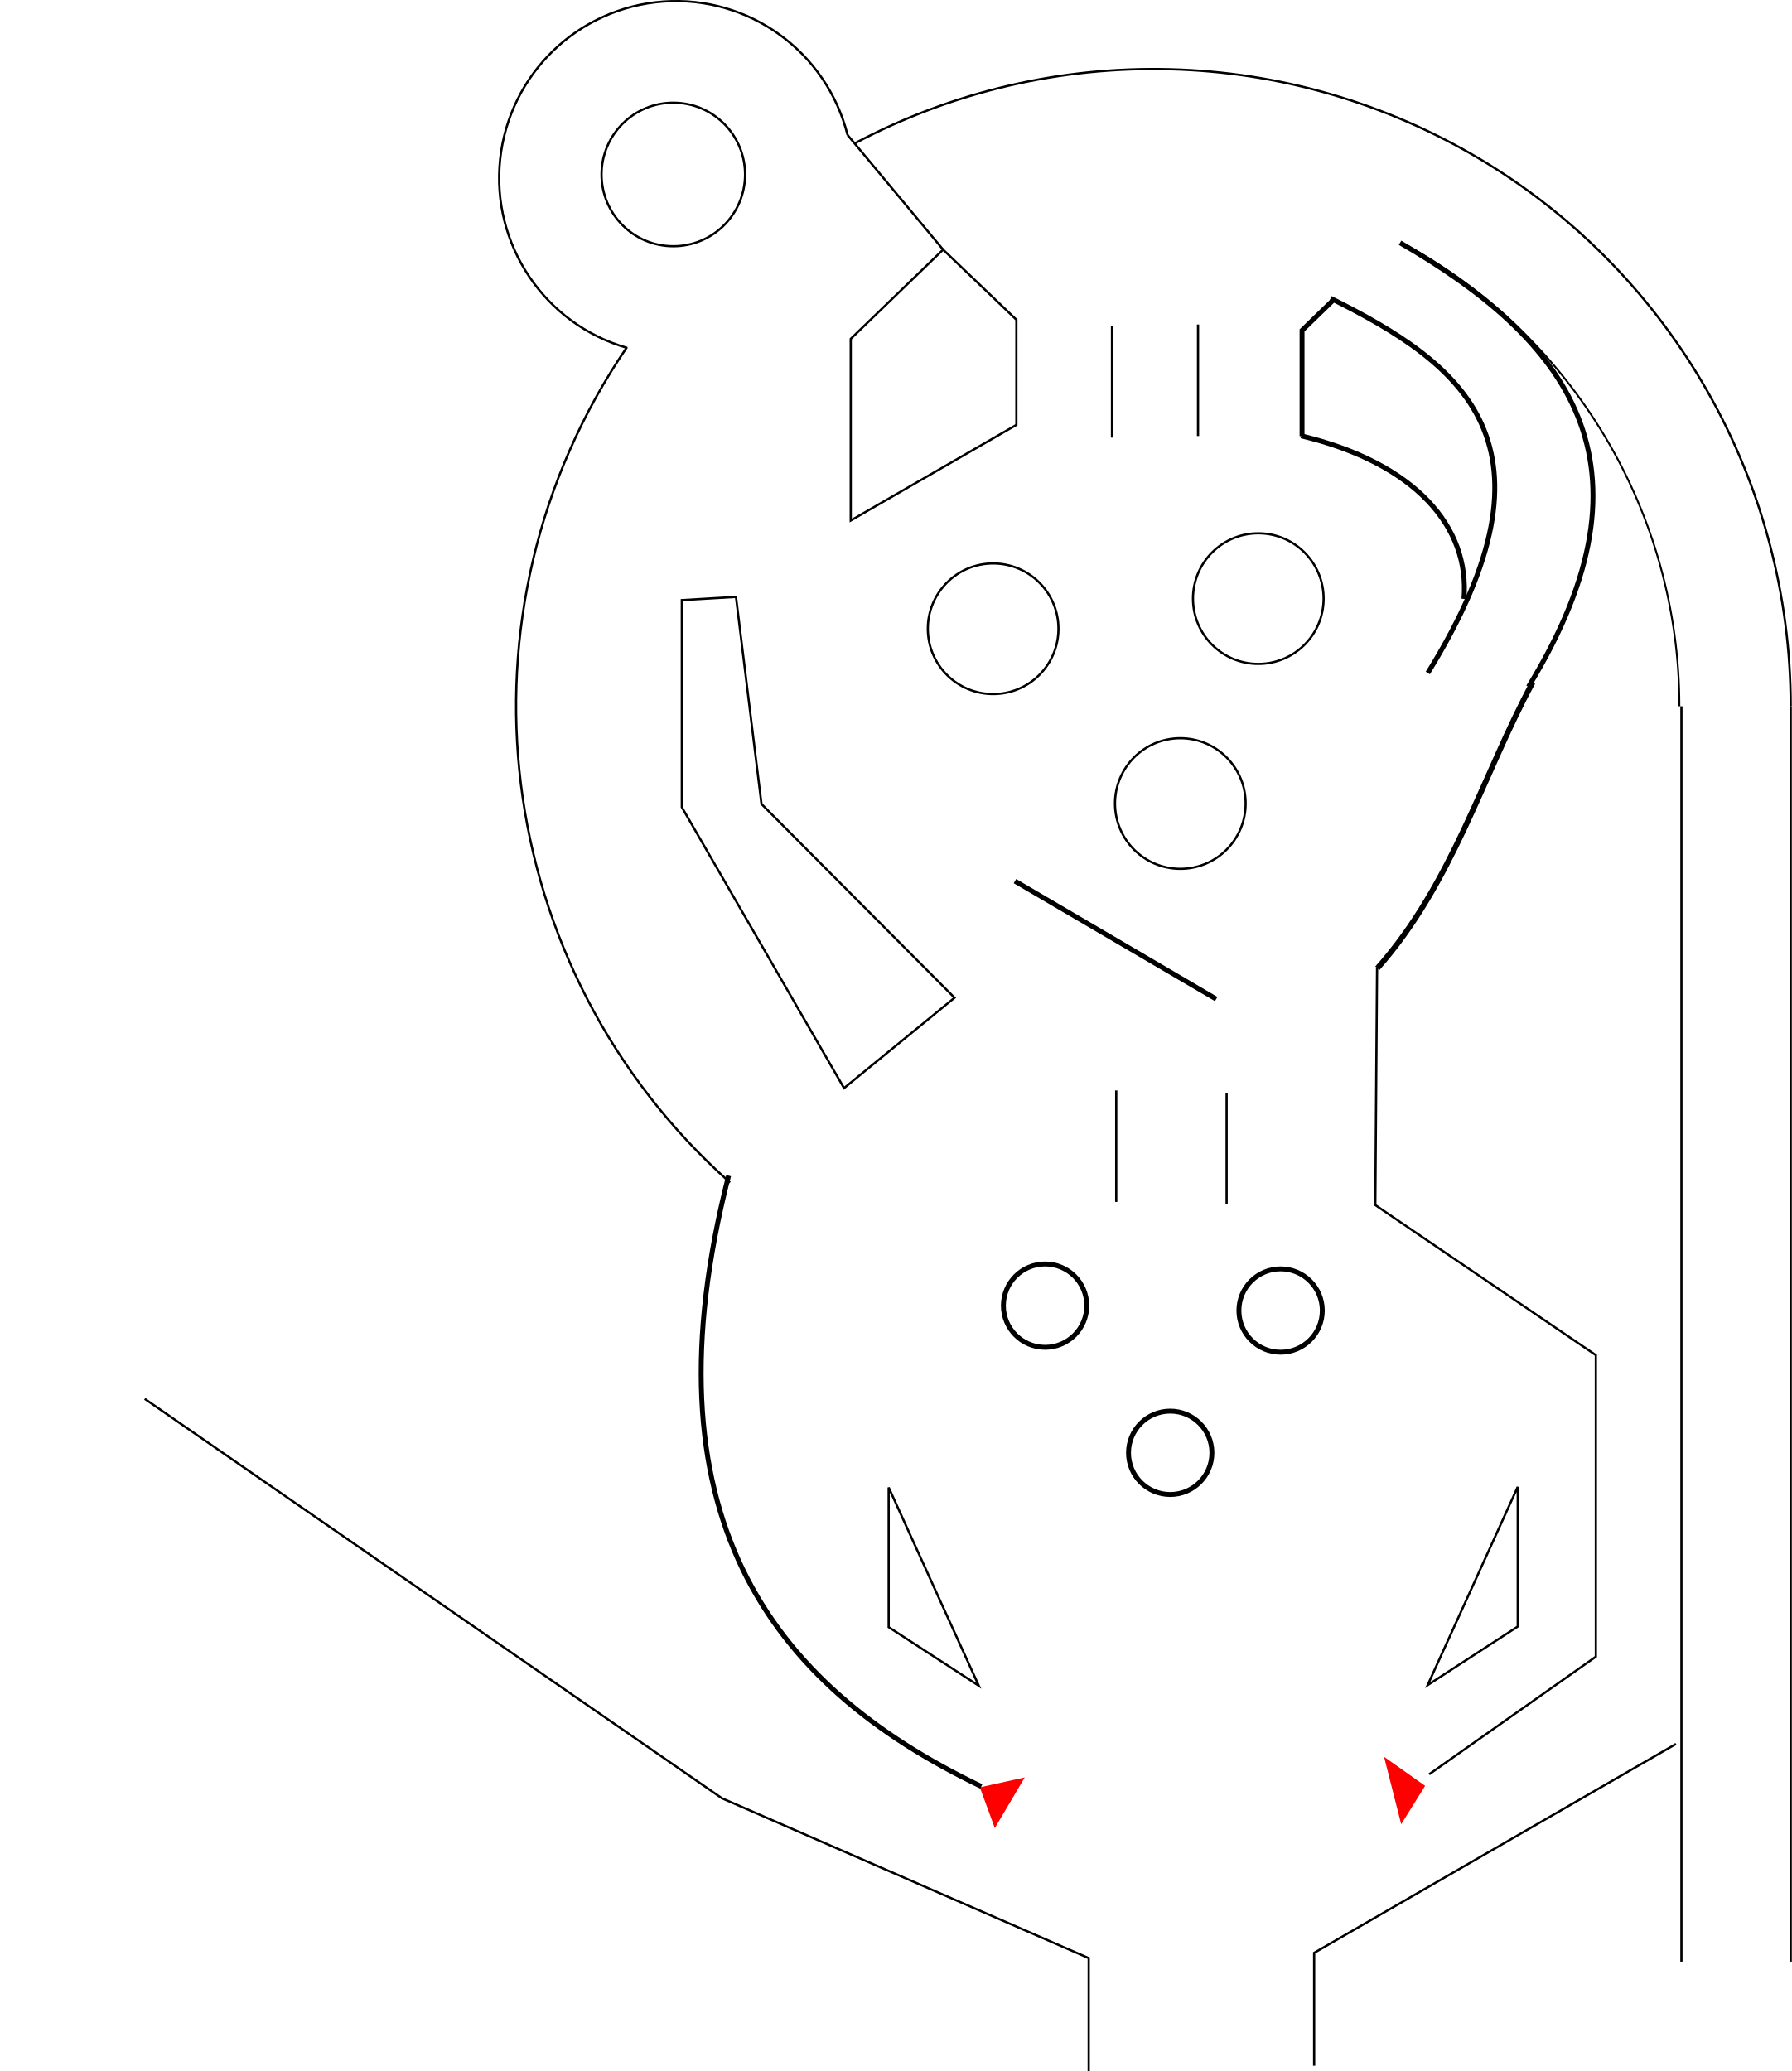
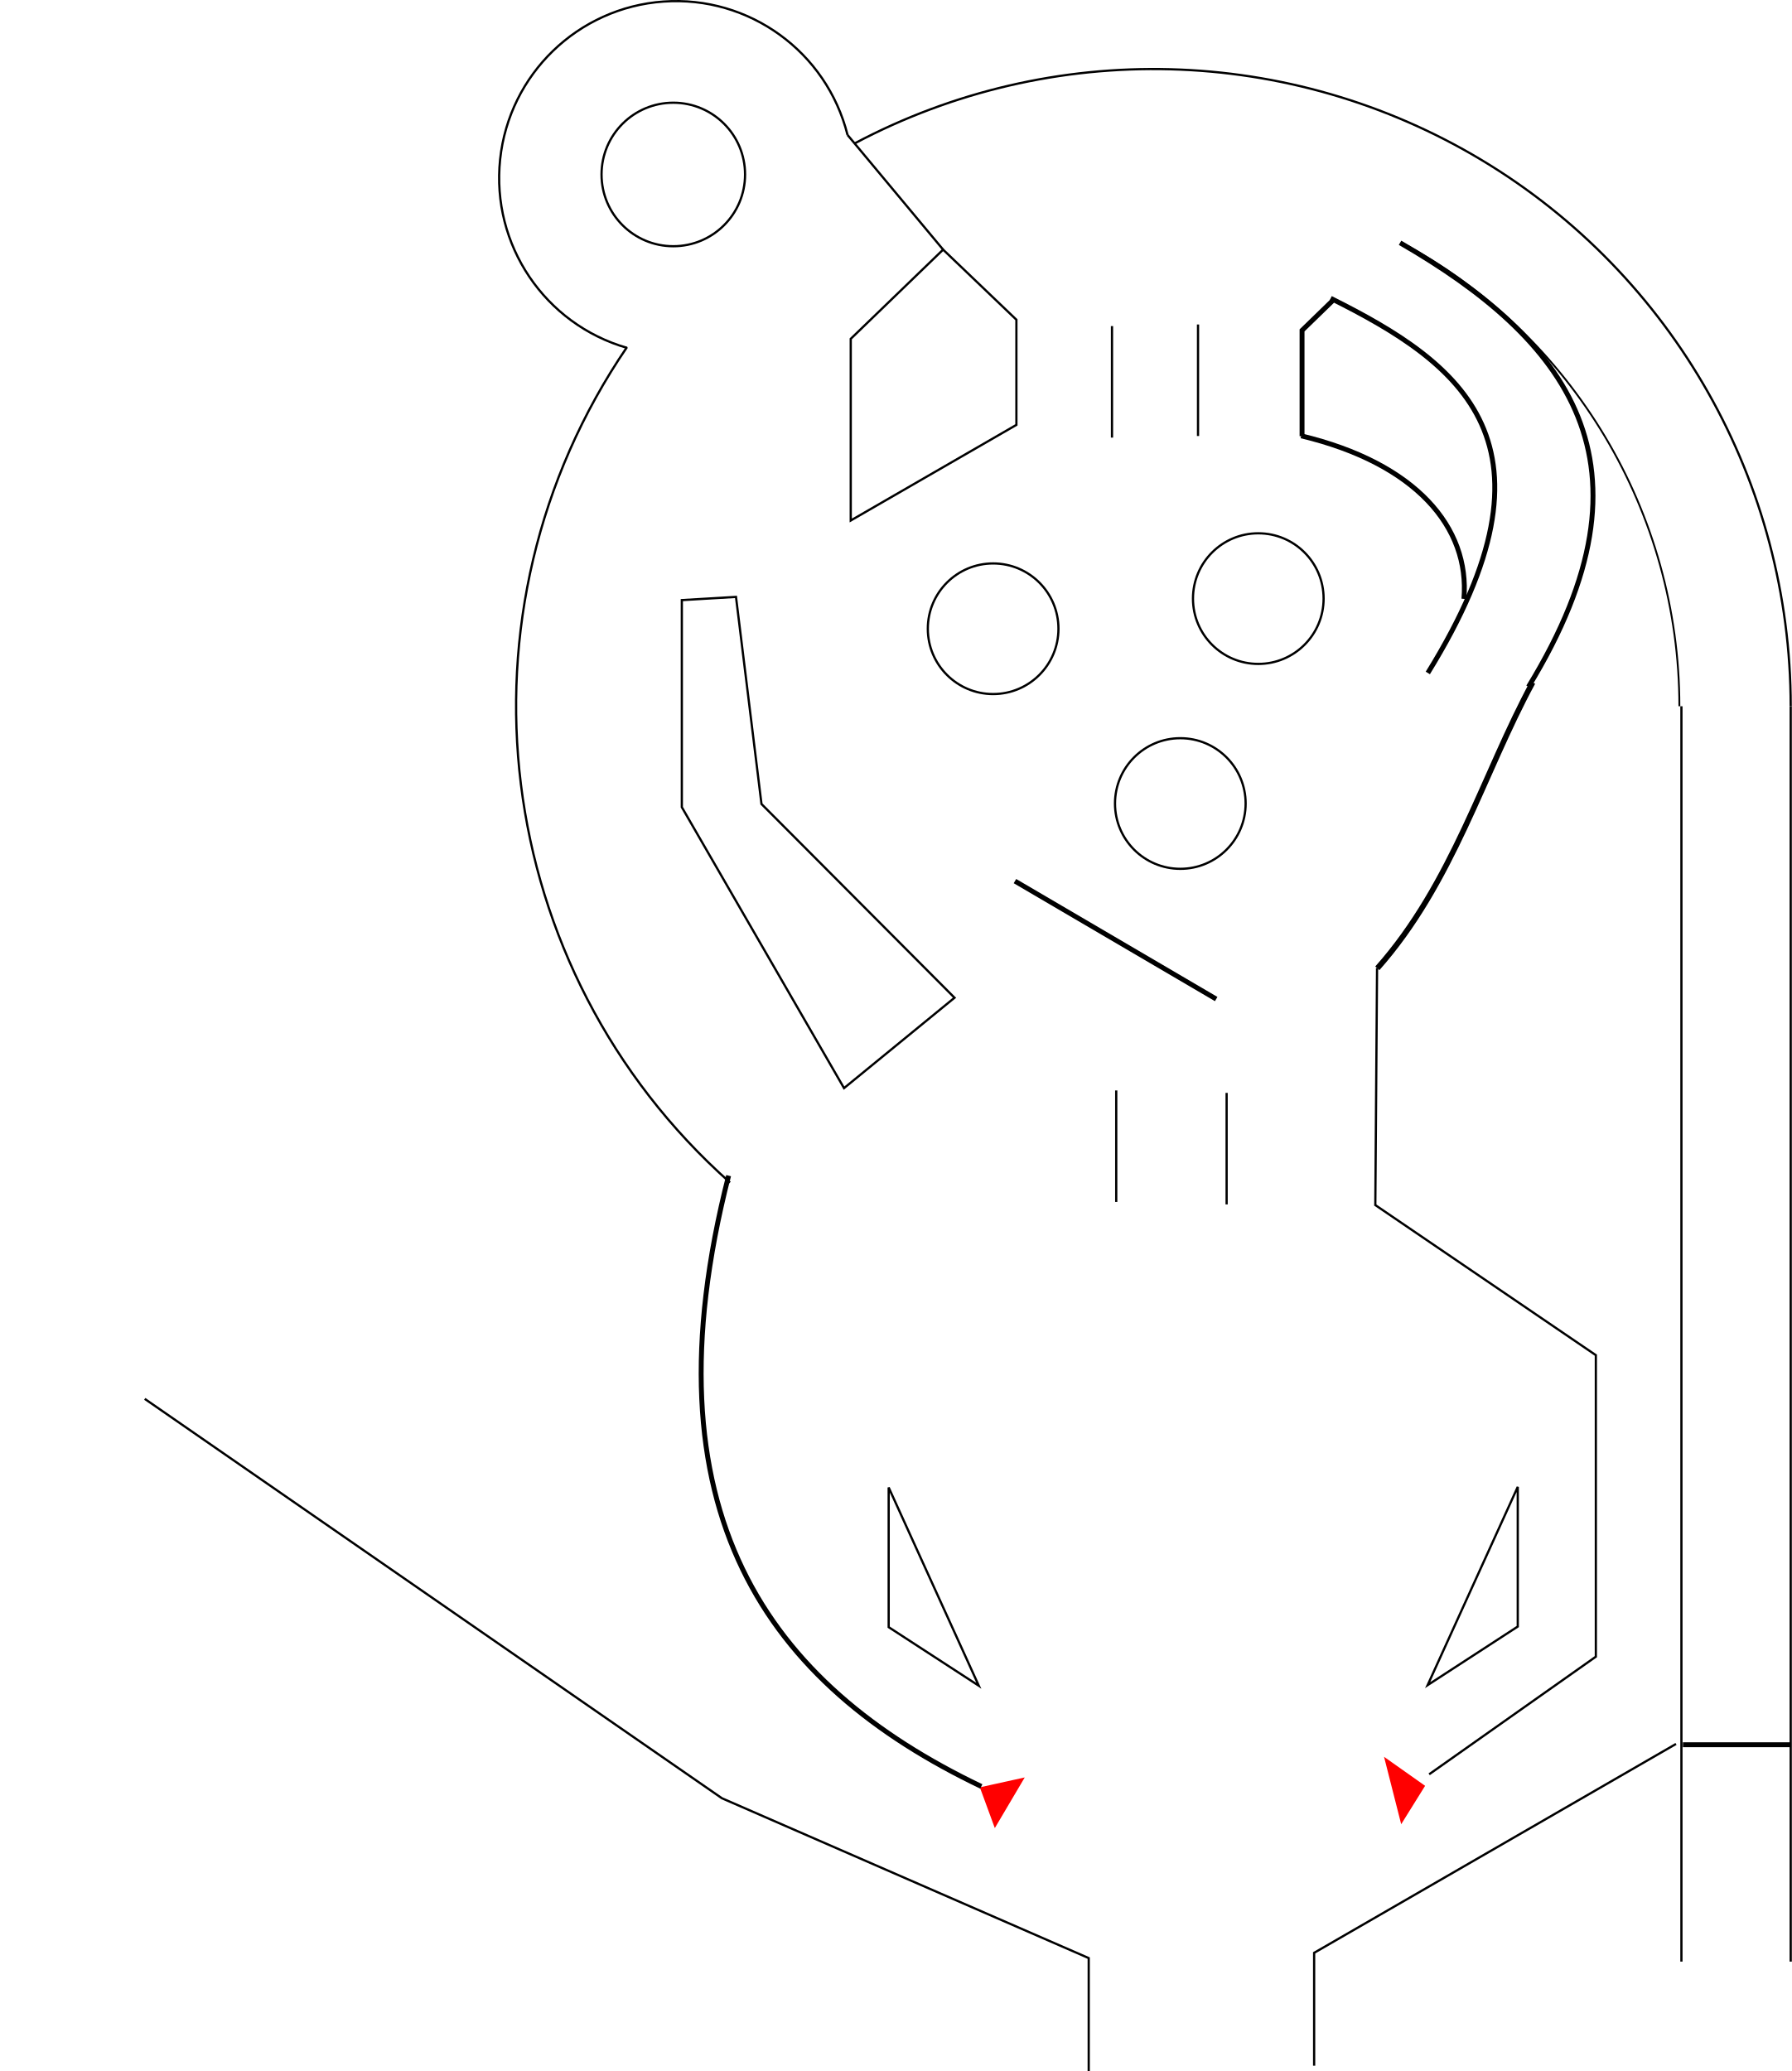
<svg xmlns="http://www.w3.org/2000/svg" width="96.624mm" height="111.689mm" viewBox="0 0 90.585 104.709" version="1.1" id="svg8">
  <defs id="defs2" />
  <g id="layer1" transform="translate(16.3716,29.16132)">
    <path style="fill:#c942a7;fill-opacity:0;stroke:#000000;stroke-width:0.113;stroke-miterlimit:4;stroke-dasharray:none;stroke-opacity:1" id="path5145" d="M -26.826,21.906 A 32.218,32.218 0 0 1 -58.539,21.065 32.218,32.218 0 0 1 -74.157,-6.547" transform="scale(-1)" />
    <path style="fill:none;stroke:#000000;stroke-width:0.113px;stroke-linecap:butt;stroke-linejoin:miter;stroke-opacity:1" d="M 74.157,6.547 V 70.017" id="path5147" />
    <path style="fill:#c942a7;fill-opacity:0;stroke:#000000;stroke-width:0.093;stroke-miterlimit:4;stroke-dasharray:none;stroke-opacity:1" id="path5145-9" d="M -54.528,16.873 A 26.59,26.59 0 0 1 -68.529,-6.547" transform="scale(-1)" />
    <path style="fill:none;stroke:#000000;stroke-width:0.113px;stroke-linecap:butt;stroke-linejoin:miter;stroke-opacity:1" d="M 68.632,6.547 V 70.017" id="path5147-0" />
    <path style="fill:none;stroke:#000000;stroke-width:0.113px;stroke-linecap:butt;stroke-linejoin:miter;stroke-opacity:1" d="m 53.245,19.78 -0.088,11.987 11.149,7.588 v 15.245 l -8.427,5.946" id="path828" />
    <path style="fill:none;stroke:#000000;stroke-width:0.113px;stroke-linecap:butt;stroke-linejoin:miter;stroke-opacity:1" d="m 60.358,46.014 v 7.062 l -4.556,2.962 z" id="path830" />
    <path style="fill:none;stroke:#000000;stroke-width:0.113px;stroke-linecap:butt;stroke-linejoin:miter;stroke-opacity:1" d="m 28.555,46.045 v 7.062 l 4.556,2.962 z" id="path830-1" />
    <path style="fill:none;stroke:#000000;stroke-width:0.113px;stroke-linecap:butt;stroke-linejoin:miter;stroke-opacity:1" d="m 31.307,-16.54 3.705,3.544 v 5.316 l -8.375,4.835 v -9.185 z" id="path889" />
    <path style="fill:none;stroke:#000000;stroke-width:0.113px;stroke-linecap:butt;stroke-linejoin:miter;stroke-opacity:1" d="m 39.845,-12.674 v 5.638" id="path891" />
    <path style="fill:none;stroke:#000000;stroke-width:0.113px;stroke-linecap:butt;stroke-linejoin:miter;stroke-opacity:1" d="m 44.194,-12.755 v 5.638" id="path891-7" />
    <path style="fill:none;stroke:#000000;stroke-width:0.113px;stroke-linecap:butt;stroke-linejoin:miter;stroke-opacity:1" d="M 18.098,1.18 V 11.65 L 26.298,25.854 31.884,21.284 22.125,11.489 20.836,1.018 Z" id="path908" />
    <circle style="fill:#c942a7;fill-opacity:0;stroke:#000000;stroke-width:0.113;stroke-miterlimit:4;stroke-dasharray:none;stroke-opacity:1" id="path921" cx="33.836" cy="2.628" r="3.302" />
    <circle style="fill:#c942a7;fill-opacity:0;stroke:#000000;stroke-width:0.113;stroke-miterlimit:4;stroke-dasharray:none;stroke-opacity:1" id="path921-5" cx="47.241" cy="1.104" r="3.302" />
    <circle style="fill:#c942a7;fill-opacity:0;stroke:#000000;stroke-width:0.113;stroke-miterlimit:4;stroke-dasharray:none;stroke-opacity:1" id="path921-9" cx="43.299" cy="11.464" r="3.302" />
    <path style="fill:none;stroke:#000000;stroke-width:0.113px;stroke-linecap:butt;stroke-linejoin:miter;stroke-opacity:1" d="M 68.358,59.011 50.064,69.573 v 5.708" id="path946" />
    <path style="fill:none;stroke:#000000;stroke-width:0.113px;stroke-linecap:butt;stroke-linejoin:miter;stroke-opacity:1" d="M 38.668,75.547 V 69.839 L 20.126,61.758 -9.054,41.565" id="path946-6" />
    <path style="fill:none;stroke:#000000;stroke-width:0.113px;stroke-linecap:butt;stroke-linejoin:miter;stroke-opacity:1" d="m 26.474,-22.34 4.833,5.799" id="path963" />
    <path style="fill:#c942a7;fill-opacity:0;stroke:#000000;stroke-width:0.113;stroke-miterlimit:4;stroke-dasharray:none;stroke-opacity:1" id="path973" d="M 32.584,-11.758 A 8.941,8.941 0 0 1 33.773,-0.331 8.941,8.941 0 0 1 22.73,2.833 8.941,8.941 0 0 1 17.687,-7.489" transform="matrix(0.5,-0.8660254,-0.8660254,-0.5,0,0)" />
    <path style="fill:#c942a7;fill-opacity:0;stroke:#000000;stroke-width:0.113;stroke-miterlimit:4;stroke-dasharray:none;stroke-opacity:1" id="path5145-2" d="m -20.533,-30.627 a 32.218,32.218 0 0 1 5.208,42.238" transform="scale(-1)" />
    <circle style="fill:#c942a7;fill-opacity:0;stroke:#000000;stroke-width:0.113;stroke-miterlimit:4;stroke-dasharray:none;stroke-opacity:1" id="path1010" cx="17.667" cy="-20.34" r="3.628" />
    <path style="fill:#ff0000;fill-opacity:1;fill-rule:evenodd;stroke:#ff0000;stroke-width:0.265px;stroke-linecap:butt;stroke-linejoin:miter;stroke-opacity:1" d="m 33.341,61.302 0.608,1.656 1.216,-2.058 z" id="path3432" />
    <path style="fill:#ff0000;fill-opacity:1;fill-rule:evenodd;stroke:#ff0000;stroke-width:0.265px;stroke-linecap:butt;stroke-linejoin:miter;stroke-opacity:1" d="m 55.496,61.165 -0.979,1.572 -0.702,-2.76 z" id="path4234" />
-     <circle style="fill:#c942a7;fill-opacity:0;stroke:#000000;stroke-width:0.248;stroke-miterlimit:4;stroke-dasharray:none;stroke-opacity:1" id="path852" cx="36.462" cy="36.852" r="2.108" />
-     <circle style="fill:#c942a7;fill-opacity:0;stroke:#000000;stroke-width:0.248;stroke-miterlimit:4;stroke-dasharray:none;stroke-opacity:1" id="path852-1" cx="42.788" cy="44.293" r="2.108" />
-     <circle style="fill:#c942a7;fill-opacity:0;stroke:#000000;stroke-width:0.248;stroke-miterlimit:4;stroke-dasharray:none;stroke-opacity:1" id="path852-7" cx="48.369" cy="37.1" r="2.108" />
    <path style="fill:none;stroke:#000000;stroke-width:0.113px;stroke-linecap:butt;stroke-linejoin:miter;stroke-opacity:1" d="m 40.059,25.971 v 5.638" id="path891-5" />
    <path style="fill:none;stroke:#000000;stroke-width:0.113px;stroke-linecap:butt;stroke-linejoin:miter;stroke-opacity:1" d="m 45.64,26.095 v 5.638" id="path891-9" />
    <path style="fill:none;stroke:#000000;stroke-width:0.248px;stroke-linecap:butt;stroke-linejoin:miter;stroke-opacity:1" d="m 34.939,15.387 10.173,5.963" id="path898" />
    <path style="fill:none;stroke:#000000;stroke-width:0.248px;stroke-linecap:butt;stroke-linejoin:miter;stroke-opacity:1" d="M 55.811,4.863 C 62.972,-6.73 57.543,-10.769 50.9,-14.08" id="path900" />
    <path style="fill:none;stroke:#000000;stroke-width:0.248px;stroke-linecap:butt;stroke-linejoin:miter;stroke-opacity:1" d="M 60.898,5.564 C 67.837,-5.781 62.786,-12.039 54.408,-16.886" id="path902" />
    <path style="fill:none;stroke:#000000;stroke-width:0.248px;stroke-linecap:butt;stroke-linejoin:miter;stroke-opacity:1" d="m 49.409,-7.126 c 5.803,1.39 8.531,4.625 8.228,8.244" id="path905" />
    <path style="fill:none;stroke:#000000;stroke-width:0.28px;stroke-linecap:butt;stroke-linejoin:miter;stroke-opacity:1" d="M 61.113,5.343 C 58.618,9.944 57.064,15.511 53.259,19.795" id="path907" />
    <path style="fill:none;stroke:#000000;stroke-width:0.248px;stroke-linecap:butt;stroke-linejoin:miter;stroke-opacity:1" d="m 49.453,-7.108 v -5.35 l 1.535,-1.491" id="path909" />
    <path style="fill:none;stroke:#000000;stroke-width:0.248px;stroke-linecap:butt;stroke-linejoin:miter;stroke-opacity:1" d="M 20.463,30.279 C 16.112,47.311 22.435,55.988 33.238,61.161" id="path915" />
+     <path style="fill:none;stroke:#000000;stroke-width:0.248px;stroke-linecap:butt;stroke-linejoin:miter;stroke-opacity:1" d="m 68.708,59.052 h 5.457" id="path854" />
  </g>
</svg>
